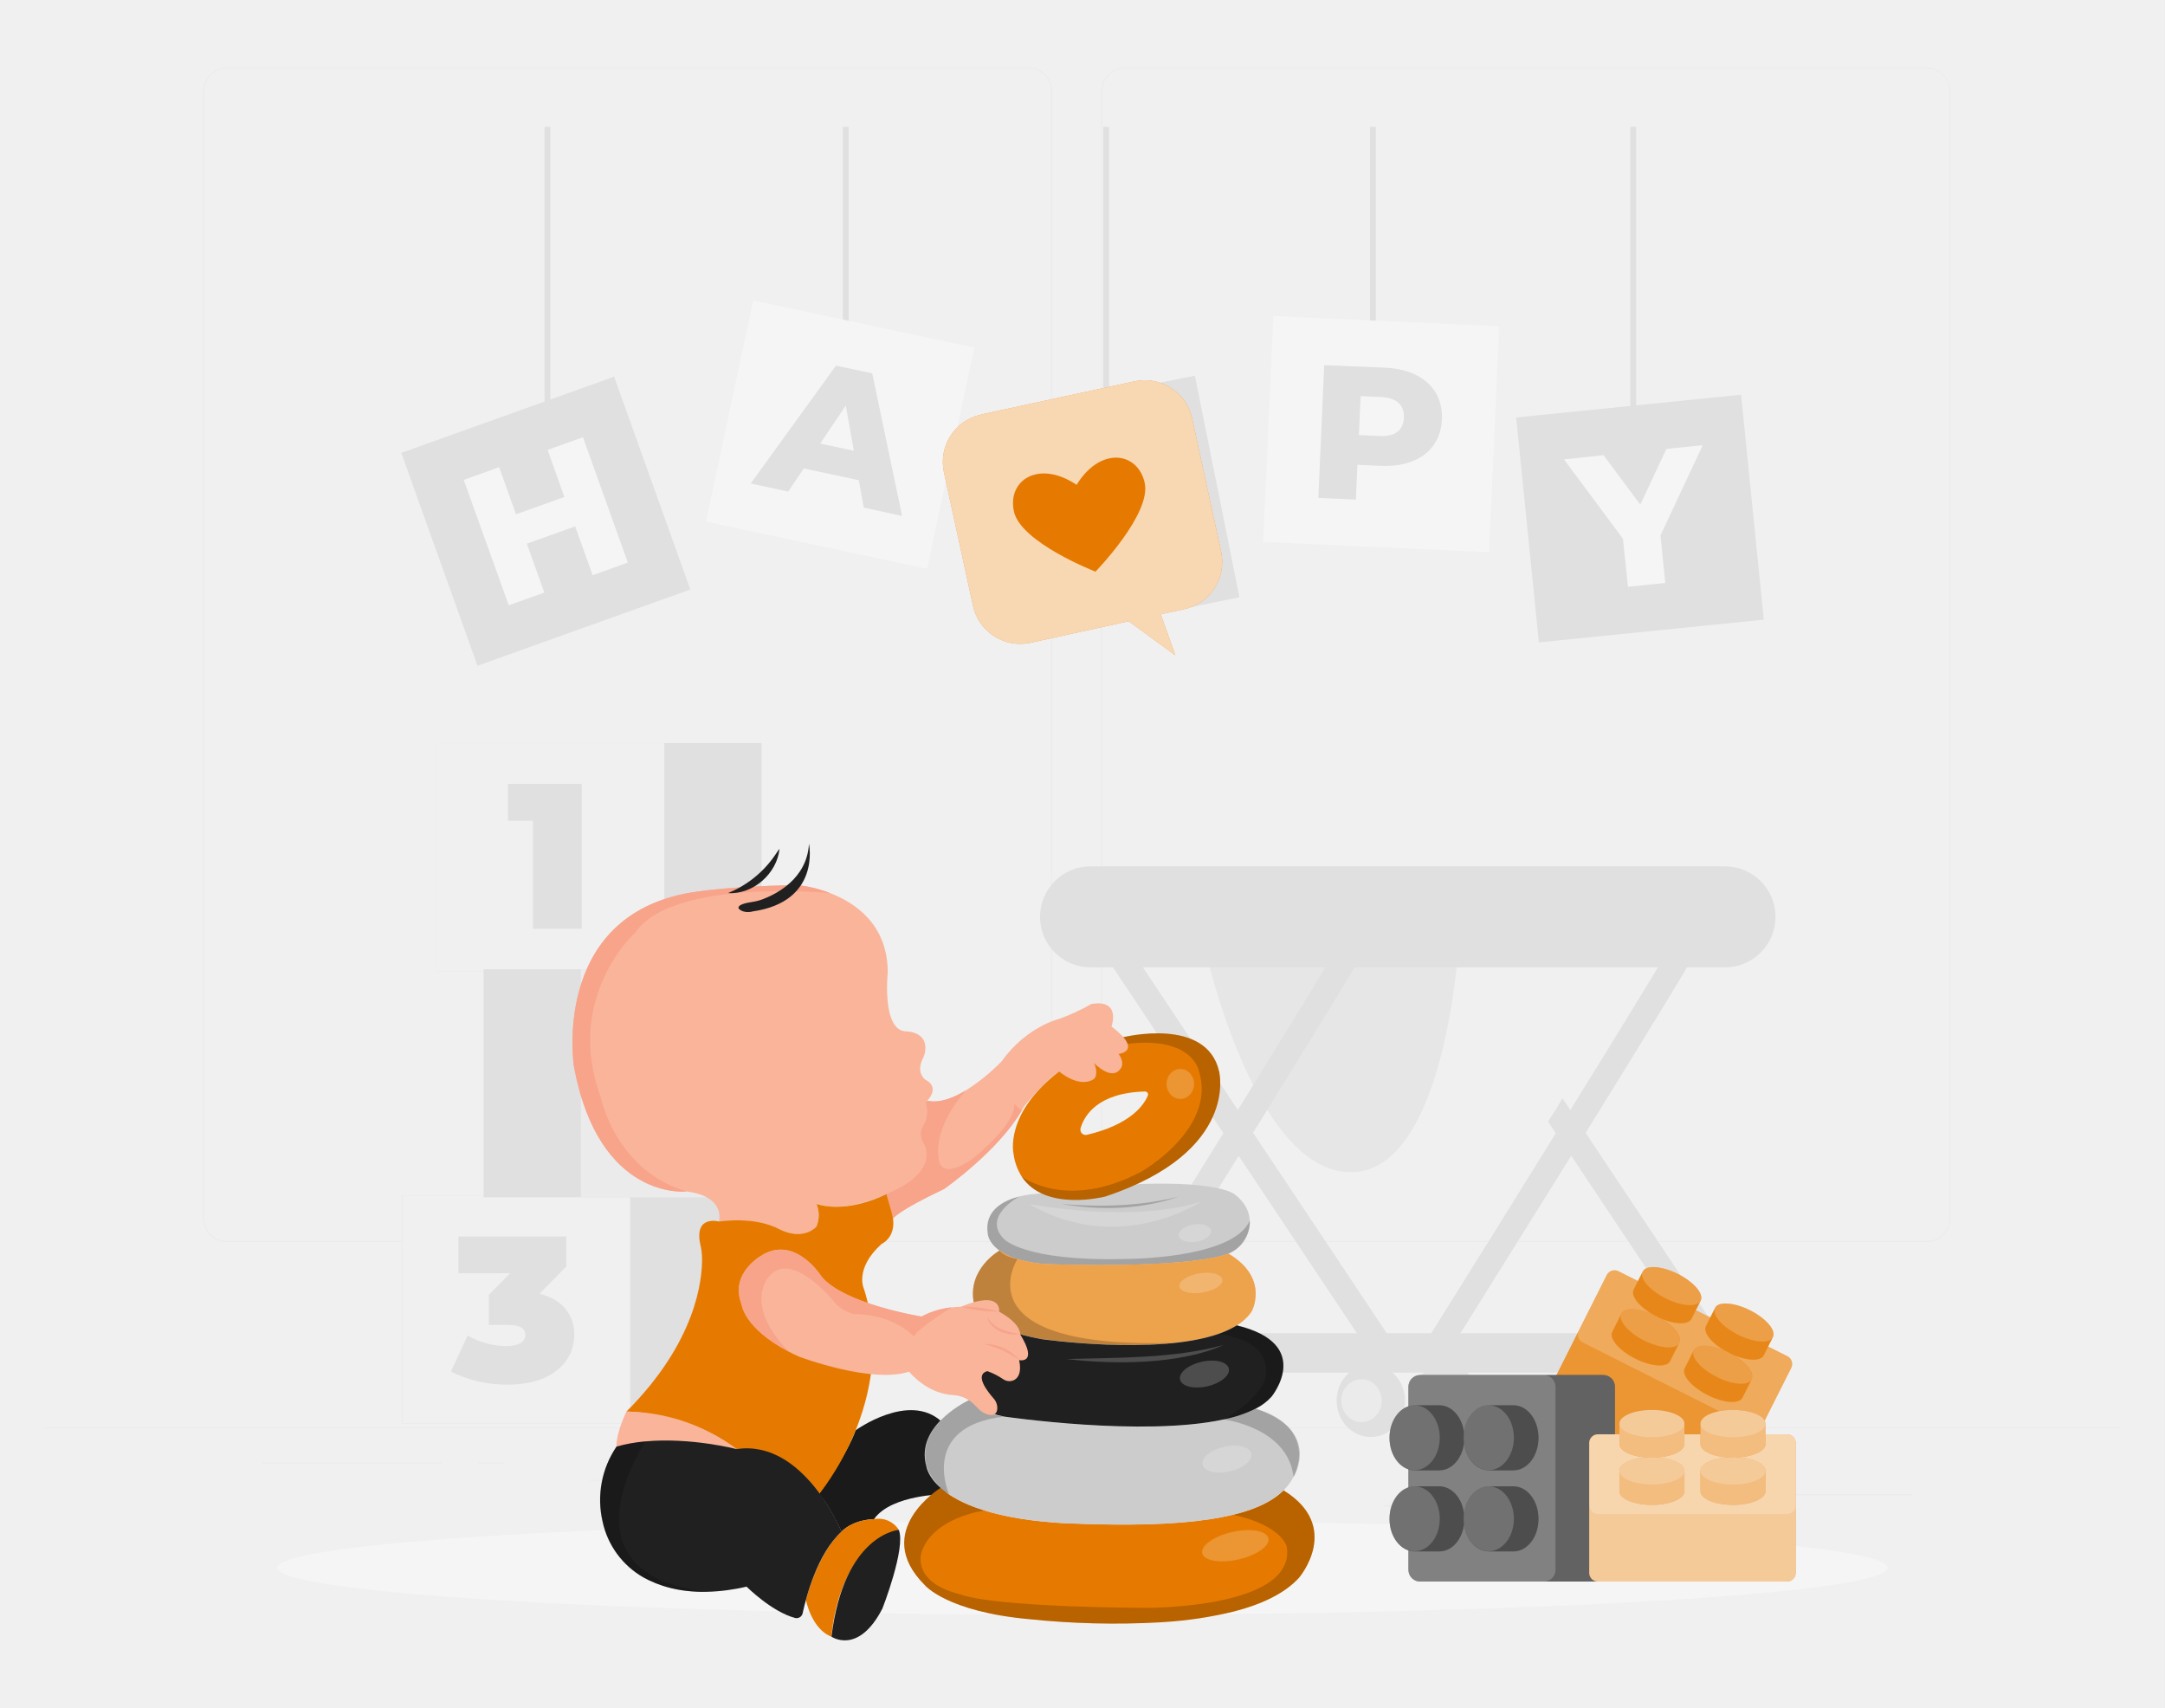
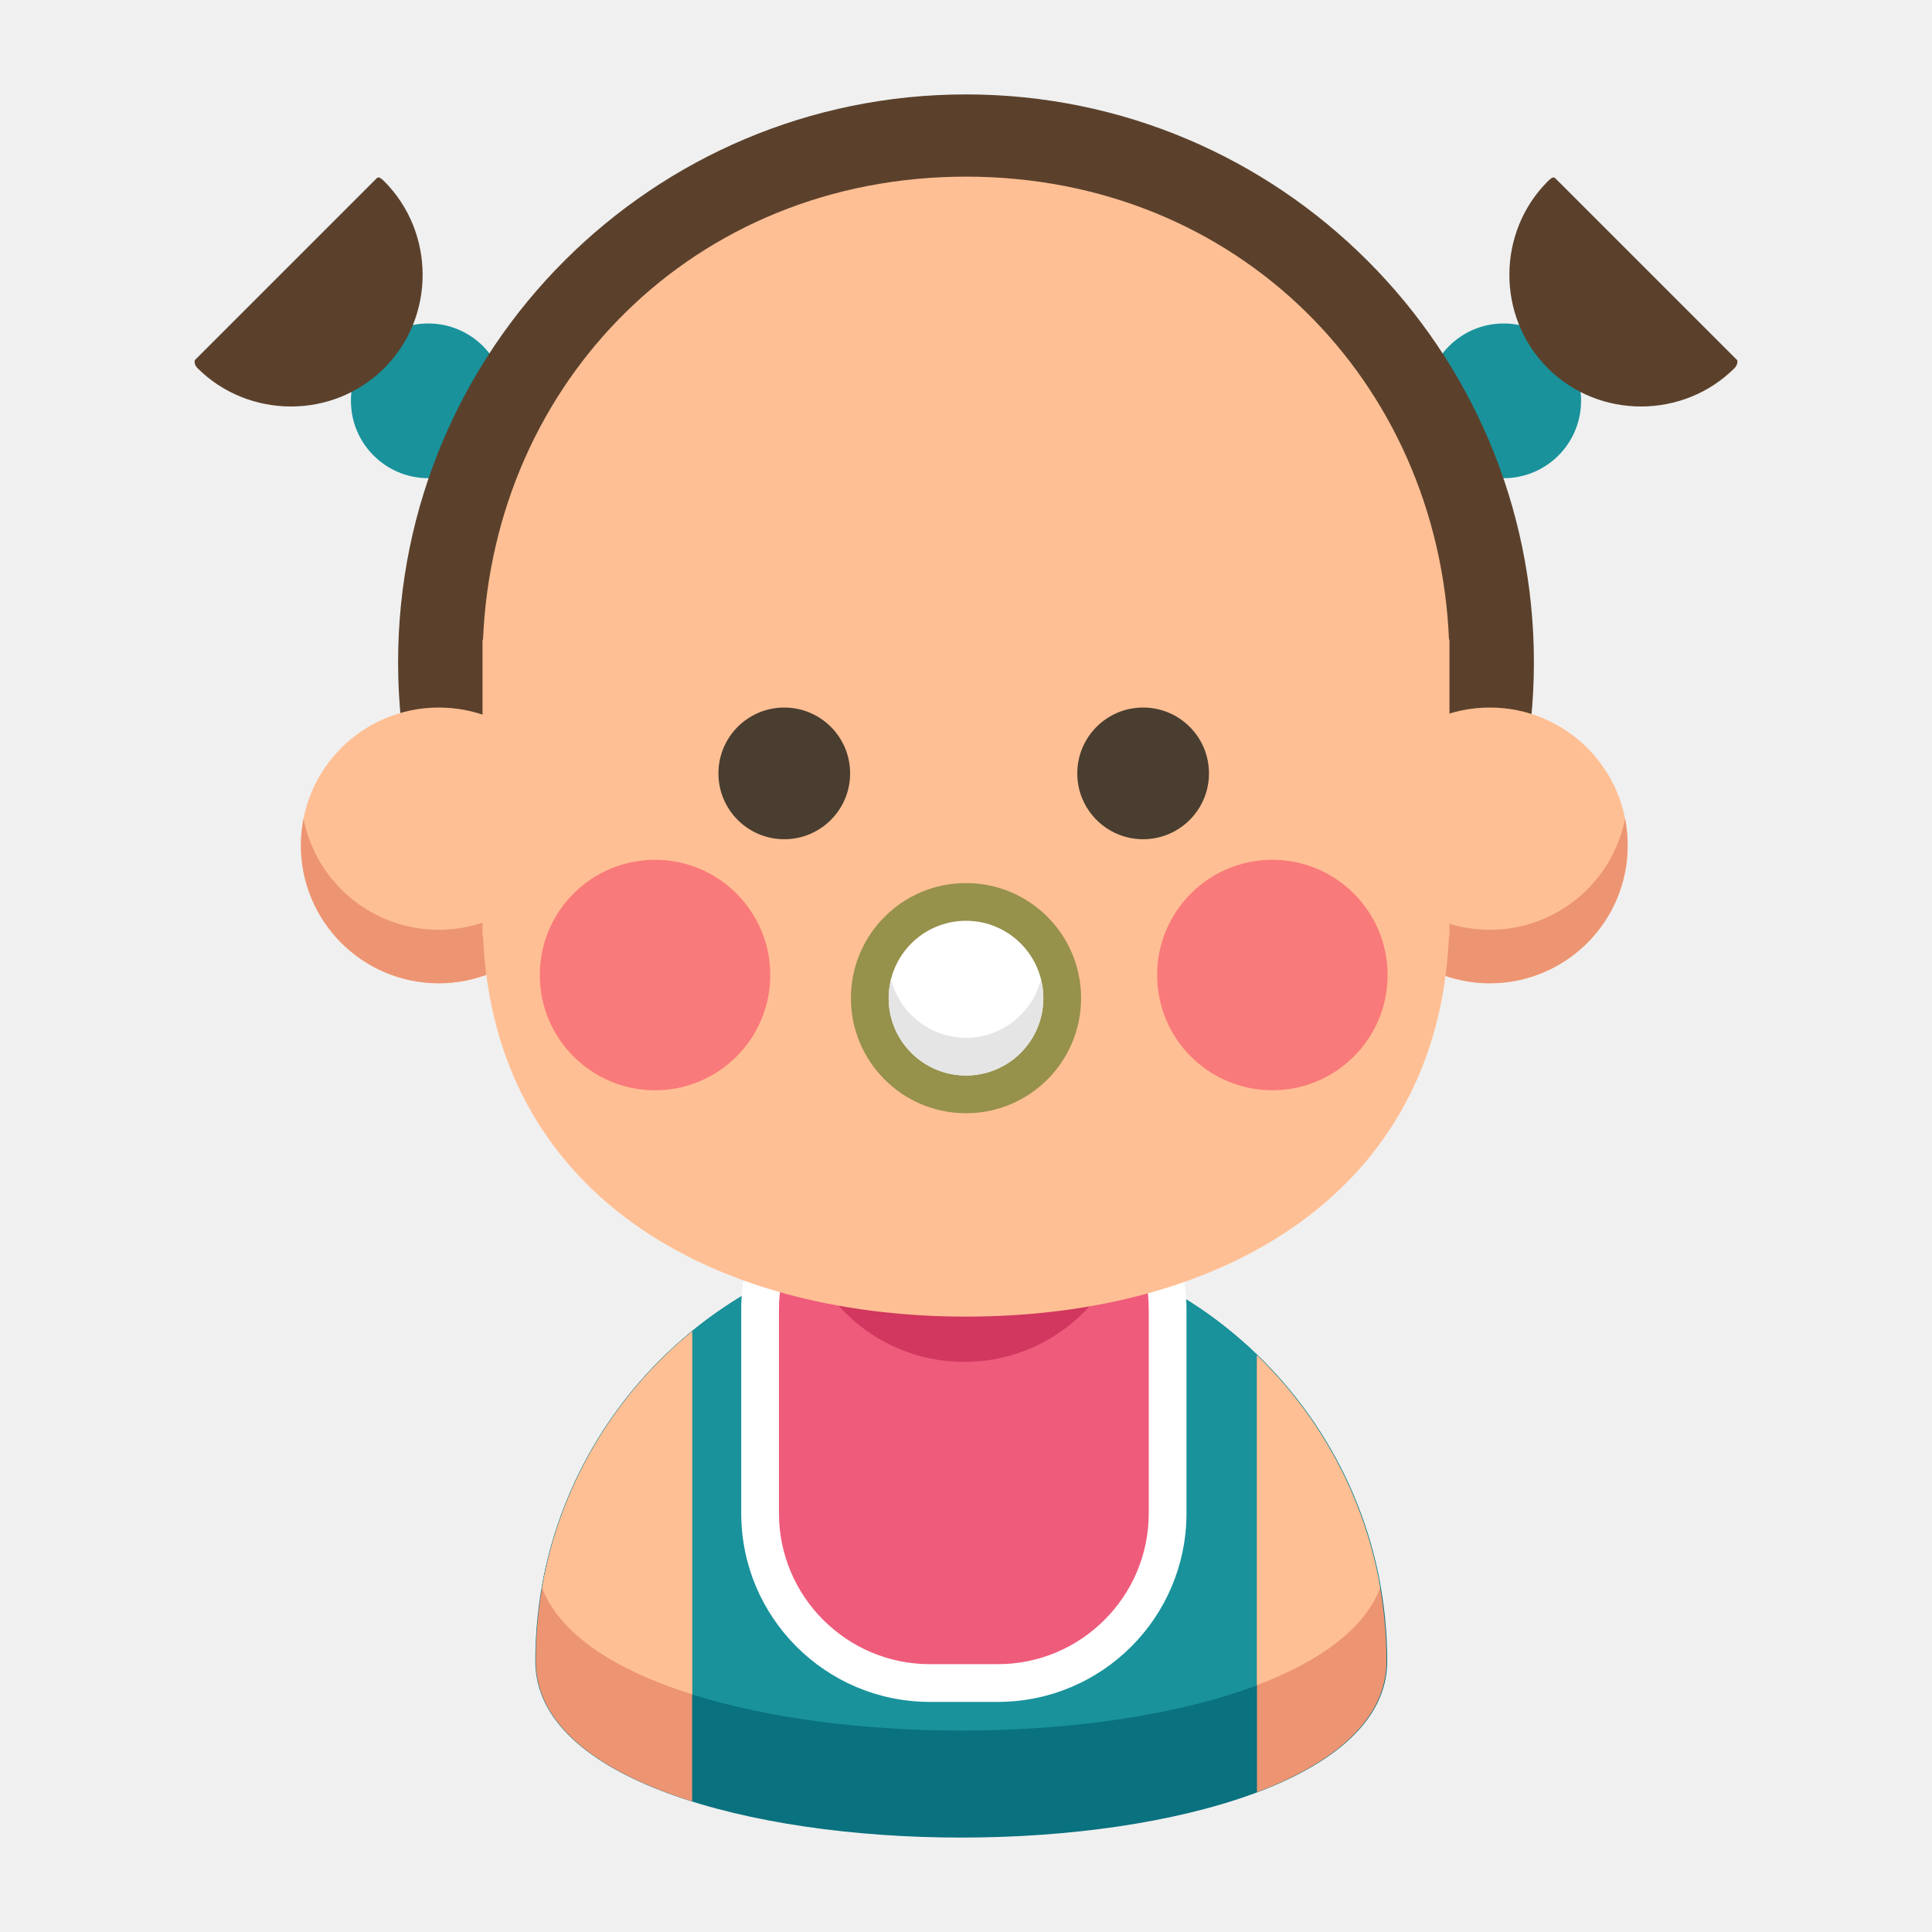
- <svg xmlns="http://www.w3.org/2000/svg" width="865.76" height="682.89" viewBox="0 0 865.76 682.89">
-   <rect x="17.76" y="570.67" width="830.24" height="0.42" fill="#ebebeb" />
-   <rect x="709.82" y="597.38" width="55" height="0.42" fill="#ebebeb" />
-   <rect x="553.32" y="601.9" width="14.43" height="0.42" fill="#ebebeb" />
-   <rect x="676.29" y="581.97" width="31.86" height="0.42" fill="#ebebeb" />
-   <rect x="104.87" y="584.76" width="71.72" height="0.42" fill="#ebebeb" />
-   <rect x="191.38" y="584.76" width="10.51" height="0.42" fill="#ebebeb" />
-   <rect x="236.07" y="591.77" width="155.55" height="0.42" fill="#ebebeb" />
-   <path d="M411.3,496.61H90.67a9.48,9.48,0,0,1-9.46-9.48V36.42A9.48,9.48,0,0,1,90.67,27H411.3a9.49,9.49,0,0,1,9.48,9.49h0V487.13A9.49,9.49,0,0,1,411.3,496.61ZM90.67,27.36a9.06,9.06,0,0,0-9,9.06V487.13a9.06,9.06,0,0,0,9,9.06H411.3a9.08,9.08,0,0,0,9.06-9.06V36.42a9.08,9.08,0,0,0-9.06-9.06Z" fill="#ebebeb" />
-   <path d="M770.47,496.61H449.84a9.5,9.5,0,0,1-9.49-9.48V36.42a9.51,9.51,0,0,1,9.49-9.4H770.47a9.48,9.48,0,0,1,9.45,9.4V487.13A9.48,9.48,0,0,1,770.47,496.61ZM449.84,27.36a9.08,9.08,0,0,0-9.07,9.06V487.13a9.08,9.08,0,0,0,9.07,9.06H770.47a9.08,9.08,0,0,0,9.07-9.06V36.42a9.08,9.08,0,0,0-9.07-9.06Z" fill="#ebebeb" />
-   <rect x="160.85" y="477.98" width="130.1" height="91.18" fill="#e0e0e0" />
-   <rect x="160.85" y="477.98" width="91.18" height="91.18" fill="#f0f0f0" />
-   <path d="M229.66,533.69c0,10-8,19.92-26.57,19.92a49.13,49.13,0,0,1-22.77-5.2L187,534a31.85,31.85,0,0,0,15.56,4.22c4.39,0,7.53-1.5,7.53-4.47,0-2.49-1.9-4-6.86-4h-7.76v-12l8.54-8.69H183.31V494.38h43.17v12L215.72,517.3C224.84,519.46,229.66,525.65,229.66,533.69Z" fill="#e0e0e0" />
-   <rect x="174.46" y="297.12" width="130.1" height="91.18" fill="#e0e0e0" />
-   <rect x="174.46" y="297.12" width="91.18" height="91.18" fill="#f0f0f0" />
-   <path d="M232.63,313.44v57.92H213.1V328.19h-10V313.46Z" fill="#e0e0e0" />
-   <rect x="193.36" y="387.55" width="130.1" height="91.18" fill="#e0e0e0" />
-   <rect x="232.3" y="387.55" width="91.18" height="91.18" fill="#ebebeb" />
-   <path d="M301.85,448.3v15.15H255.36v-12l21-19.28c4-3.72,4.54-6,4.54-7.95,0-2.81-1.9-4.55-5.62-4.55a9.47,9.47,0,0,0-8.52,5.38L252,417.7c4.22-7.95,12.57-13.41,25.07-13.41,13.73,0,23.42,7.12,23.42,18.13,0,5.71-1.5,10.84-10,18.45l-8.3,7.52Z" fill="#fafafa" />
-   <path d="M697.16,547.58H563.23L568,540c16.41-26.18,36.12-57.78,54.15-86.91l-55-82.59,8.3-5.53,52.52,78.87c25.25-40.81,46-74.72,47.57-78.62a4.1,4.1,0,0,0-.26,1.51h10c0,2.06,0,3.57-51.21,86.23Zm-115.95-10h97.42l-50.31-75.47c-19.43,31.12-38.47,61.69-47.11,75.47Z" fill="#e0e0e0" />
-   <path d="M521.2,303.56c83.26-2.92,91.59,69.43,91.59,69.43l39-5s-23,101.16-68.43,108.17-90.88-14.63-108.88-99.53C473.13,370.18,472.92,305.25,521.2,303.56Z" fill="#f0f0f0" />
-   <path d="M482.12,380.19s19.42,88,57.78,88.49,43.49-92,43.49-92Z" fill="#e6e6e6" />
-   <path d="M689.82,386.78H436.1a20.19,20.19,0,0,1-20.19-20.19h0a20.19,20.19,0,0,1,20.19-20.2H689.82A20.21,20.21,0,0,1,710,366.58h0a20.2,20.2,0,0,1-20.21,20.2Z" fill="#e0e0e0" />
-   <path d="M690.49,548.83h-255a7.89,7.89,0,0,1-7.89-7.89h0a7.88,7.88,0,0,1,7.89-7.88H690.49a7.87,7.87,0,0,1,7.89,7.85v0h0A7.89,7.89,0,0,1,690.49,548.83Z" fill="#e0e0e0" />
-   <path d="M564.23,547.58H430.31l4.76-7.62c16.43-26.18,36.14-57.78,54.17-86.91l-55.05-82.59,8.31-5.53L495,443.8c25.25-40.81,46-74.72,47.57-78.62a3.92,3.92,0,0,0-.27,1.51h10c0,2.06,0,3.57-51.21,86.23Zm-115.94-10h97.34l-50.31-75.47C476.05,493.27,456.93,523.84,448.29,537.62Z" fill="#e0e0e0" />
-   <ellipse cx="436.87" cy="560.04" rx="13.68" ry="14.51" fill="#e0e0e0" />
-   <ellipse cx="433.11" cy="560.04" rx="8.09" ry="8.57" fill="#ebebeb" />
-   <ellipse cx="548.19" cy="560.04" rx="13.68" ry="14.51" fill="#e0e0e0" />
-   <ellipse cx="544.45" cy="560.04" rx="8.09" ry="8.57" fill="#ebebeb" />
-   <ellipse cx="689.41" cy="560.04" rx="13.68" ry="14.51" fill="#e0e0e0" />
-   <path d="M693.76,560a8.08,8.08,0,1,1-8.09-8.57,8.3,8.3,0,0,1,8.09,8.51Z" fill="#ebebeb" />
-   <ellipse cx="578.09" cy="560.04" rx="13.68" ry="14.51" fill="#e0e0e0" />
-   <path d="M582.42,560a8.08,8.08,0,1,1-8.07-8.57,8.31,8.31,0,0,1,8.08,8.53Z" fill="#ebebeb" />
-   <rect x="217.78" y="50.72" width="2.32" height="129.17" fill="#e0e0e0" />
-   <rect x="337.04" y="50.72" width="2.32" height="117.74" fill="#e0e0e0" />
-   <rect x="441.18" y="50.72" width="2.32" height="143.7" fill="#e0e0e0" />
-   <rect x="547.84" y="50.72" width="2.32" height="129.17" fill="#e0e0e0" />
-   <rect x="651.95" y="50.72" width="2.32" height="137.16" fill="#e0e0e0" />
-   <rect x="173.06" y="163.19" width="90.4" height="90.4" transform="translate(-57.47 85.77) rotate(-19.7)" fill="#e0e0e0" />
-   <path d="M233.11,174.81l17.95,50.11L237,230l-7-19.54-19.32,6.92,7,19.55L203.44,242l-18-50.12,14.16-5.08,6.75,18.83,19.34-6.92L219,179.89Z" fill="#f5f5f5" />
-   <rect x="290.77" y="128.57" width="90.4" height="90.4" transform="translate(95.84 466.02) rotate(-77.94)" fill="#f5f5f5" />
-   <path d="M343.43,192l-22-4.7-6.24,9.24-15-3.21,34.11-47.14,14.5,3.09,11.93,57-15.32-3.32Zm-2-11.77-3.21-18.1L328,177.35Z" fill="#e0e0e0" />
-   <rect x="397.22" y="158.23" width="90.4" height="90.4" transform="translate(-31.42 91.21) rotate(-11.37)" fill="#e0e0e0" />
-   <path d="M464.56,191.94c2.39,11.86-5.08,21-19.32,23.9l-9.09,1.82,2.74,13.65-14.76,3-10.49-52.19,23.86-4.78C451.73,174.42,462.17,180,464.56,191.94Zm-14.94,3c-1-4.85-4.6-7.06-10.71-5.83l-8.2,1.66,3.07,15.3,8.2-1.66c6.15-1.25,8.64-4.69,7.67-9.47Z" fill="#f5f5f5" />
-   <rect x="507.11" y="128.36" width="90.4" height="90.4" transform="translate(354.07 717.5) rotate(-87.42)" fill="#f5f5f5" />
-   <path d="M576.6,167.73c-.55,12.07-10,19.2-24.51,18.53l-9.28-.41-.62,13.9-15-.67L529.54,146,553.85,147C568.36,147.64,577.14,155.58,576.6,167.73Zm-15.2-.68c.22-5-2.77-8-9-8.3l-8.3-.38-.7,15.57,8.31.39C557.93,174.66,561.17,171.92,561.4,167.05Z" fill="#e0e0e0" />
-   <rect x="610.61" y="162.14" width="90.4" height="90.4" transform="translate(-17.52 66.98) rotate(-5.77)" fill="#e0e0e0" />
-   <path d="M664,214.09l1.93,19L651,234.6l-2-19.21-23.59-31.7L641.26,182l14.67,19.78,10.45-22.3L680.91,178Z" fill="#f5f5f5" />
-   <ellipse cx="432.88" cy="626.86" rx="321.95" ry="18.8" fill="#f5f5f5" />
-   <path d="M392.27,165.74l61.43-13.28a19.33,19.33,0,0,1,23,14.78h0l11.63,53.42a19.33,19.33,0,0,1-14.87,22.93l-9.29,2L470,262l-18.63-13.61L412.09,257a19.34,19.34,0,0,1-23-14.79h0l-11.63-53.41a19.35,19.35,0,0,1,14.8-23Z" fill="#e67a00" />
-   <path d="M392.27,165.74l61.43-13.28a19.33,19.33,0,0,1,23,14.78h0l11.63,53.42a19.33,19.33,0,0,1-14.87,22.93l-9.29,2L470,262l-18.63-13.61L412.09,257a19.34,19.34,0,0,1-23-14.79h0l-11.63-53.41a19.35,19.35,0,0,1,14.8-23Z" fill="#fff" opacity="0.7" style="isolation:isolate" />
-   <path d="M430.52,193.85c-15.11-10.14-27.78-1.86-25.07,10.63s32.63,24.08,32.63,24.08,22.38-23,19.68-35.45S440.07,178.34,430.52,193.85Z" fill="#e67a00" />
-   <path d="M342.16,571.89s21.34-15.5,34.34-3.5l1.73,29s-21.73,0-28.73,10c0,0-8,0-13,5,0,0-5-11-9-15C327.5,597.39,338.82,581.39,342.16,571.89Z" fill="#202020" />
-   <path d="M342.16,571.89s21.34-15.5,34.34-3.5l1.73,29s-21.73,0-28.73,10c0,0-8,0-13,5,0,0-5-11-9-15C327.5,597.39,338.82,581.39,342.16,571.89Z" opacity="0.2" />
-   <path d="M519.47,630.83c-5.81,6.38-15.1,10.65-25.87,13.45h0a159.45,159.45,0,0,1-28.49,4.29h0l-1.3.09a328.05,328.05,0,0,1-52.28-1.27c-33-3-41.72-13.62-41.72-13.62-21.71-21.62,6.37-38.9,6.37-38.9l.06.06c3.38,3,8.74,6.23,17.23,8.9l.35.11c8.24,2.55,19.36,4.53,34.41,5.19l1.05,0c44,1.73,72.18-1.71,84-13.26C536.93,610.46,519.47,630.83,519.47,630.83Z" fill="#e67a00" />
-   <path d="M519.47,630.83c-5.81,6.38-15.1,10.65-25.87,13.45h0a159.45,159.45,0,0,1-28.49,4.29h0a9.36,9.36,0,0,0-1.3.09,328.05,328.05,0,0,1-52.28-1.27c-33-3-41.72-13.62-41.72-13.62-21.71-21.62,6.37-38.9,6.37-38.9l.06.06c.59.63,5.61,5.67,17.23,8.9l.38.11h0c-.93.12-20.41,2.78-25.29,16.45,0,0-4.61,12.27,15.7,17.14,0,0,9.08,4.84,73.69,5.35,0,0,60.61.51,56.61-24.49,0,0-1.88-8.49-21.44-12.74,0,0,12.88-2.2,20.16-9.73C536.93,610.46,519.47,630.83,519.47,630.83Z" opacity="0.2" />
-   <path d="M519.24,584.26a20.26,20.26,0,0,1-6,11.66c-11.79,11.55-40,15-84,13.26l-1.05,0c-31-1.36-45.41-8.37-52.05-14.26-5.17-4.58-5.65-8.48-5.65-8.48-5-17,17.81-27,17.81-27h0c2.56,3.11,6.67,5.8,13.18,7,0,0,55.58,8.12,87.78,1.16h0a51.49,51.49,0,0,0,12.84-4.34h0C522.77,569,519.24,584.26,519.24,584.26Z" fill="#ccc" />
-   <path d="M379.5,597.39s-12-27,22-31a18.9,18.9,0,0,1-13.18-7S371,567,370,580.62a16.33,16.33,0,0,0,3.37,10.94C374.94,593.73,377.21,596.32,379.5,597.39Z" opacity="0.2" />
-   <path d="M489.29,567.55s25.71,3.05,28,23c0,0,11.53-18.47-15.11-27.29C502.14,563.21,493.08,566.71,489.29,567.55Z" opacity="0.2" />
-   <path d="M499.79,489.12a13.9,13.9,0,0,1-8.59,12.13,15.12,15.12,0,0,1-1.89.67c-18.32,5.11-61.89,3.83-70.37,3.53-.93,0-1.86-.09-2.79-.2-8.34-.92-13.39-3-16.44-5.22-4.52-3.24-4.68-6.65-4.68-6.65-1.57-9.57,6.54-13.44,12.63-15h0a35.08,35.08,0,0,1,6.24-1l42.57-4c31-1,37.05,4,37.05,4,4.55,3.4,6.09,7.21,6.23,10.66C499.8,488.41,499.8,488.77,499.79,489.12Z" fill="#ccc" />
-   <path d="M411.5,481.39s41,8,69-1C480.5,480.39,447.5,502.39,411.5,481.39Z" fill="#fff" opacity="0.2" />
-   <path d="M499.79,489.12a14,14,0,0,1-10.48,12.8c-18.32,5.11-61.89,3.83-70.37,3.53-.93,0-1.86-.09-2.79-.2C395.48,503,395,493.38,395,493.38c-1.57-9.57,6.54-13.44,12.63-15-.69.38-14.94,8.21-6.16,17,0,0,8,9,48,8,0,0,43.52.25,50.28-15.34C499.8,488.41,499.8,488.77,499.79,489.12Z" opacity="0.2" />
-   <ellipse cx="477" cy="490.89" rx="6.5" ry="3.5" transform="matrix(0.99, -0.16, 0.16, 0.99, -72.94, 83.38)" fill="#fff" opacity="0.2" />
-   <path d="M424.5,481.39c13.72,1.16,27.69,1,41.22-1.69,2-.31,3.84-.9,5.78-1.31-15,5.26-31.46,5.7-47,3Z" opacity="0.2" />
-   <path d="M487.5,428.39c-5-22-38.26-13.69-38.26-13.69a48.53,48.53,0,0,0-6.25,2.2,102.59,102.59,0,0,0-19.49,11.49c-22,17-18.21,32.86-18.21,32.86a22.48,22.48,0,0,0,3.24,9.1l0,0c9.33,14.42,33.59,8,33.59,8C495.79,460.41,487.5,428.39,487.5,428.39ZM459,438.07c-1.44,3.48-6.62,11.52-24.38,15.67a2.12,2.12,0,0,1-2.51-2.65c1.47-5,6.77-14.16,25.72-14.67A1.2,1.2,0,0,1,459,438.07Z" fill="#e67a00" />
-   <path d="M500.5,524.39a19,19,0,0,1-5.91,5.51c-6.23,3.9-15.33,6-25.14,7h0c-24.3,2.55-52.94-1.54-52.94-1.54-11.28-2.09-17.85-4.88-21.67-7.42-5.33-3.53-5.33-6.58-5.33-6.58-3-14,10.21-21.36,10.21-21.36a24.37,24.37,0,0,0,7.15,3.38,50.05,50.05,0,0,0,9.29,1.84c.93.11,1.86.16,2.79.2,8.48.3,52.05,1.58,70.37-3.53a15.12,15.12,0,0,0,1.89-.67C507.9,511.1,500.5,524.39,500.5,524.39Z" fill="#e67a00" />
-   <path d="M500.5,524.39a19,19,0,0,1-5.91,5.51c-6.23,3.9-15.33,6-25.14,7h0c-24.3,2.55-52.94-1.54-52.94-1.54-11.28-2.09-17.85-4.88-21.67-7.42-5.33-3.53-5.33-6.58-5.33-6.58-3-14,10.21-21.36,10.21-21.36a24.37,24.37,0,0,0,7.15,3.38,50.05,50.05,0,0,0,9.29,1.84c.93.11,1.86.16,2.79.2,8.48.3,52.05,1.58,70.37-3.53a15.12,15.12,0,0,0,1.89-.67C507.9,511.1,500.5,524.39,500.5,524.39Z" fill="#fff" opacity="0.3" />
-   <ellipse cx="480.26" cy="512.94" rx="8.72" ry="3.91" transform="translate(-76.46 84.19) rotate(-9.28)" fill="#fff" opacity="0.2" />
-   <path d="M442.14,478.4s-24.26,6.39-33.59-8c.7.53,18.55,13.7,47.95-2,0,0,30-17,23-40,0,0-2.21-14.12-28.6-11.06L443,416.9a48.53,48.53,0,0,1,6.25-2.2s33.26-8.31,38.26,13.69C487.5,428.39,495.79,460.41,442.14,478.4Z" opacity="0.2" />
-   <ellipse cx="472" cy="433.39" rx="5.5" ry="6" fill="#fff" opacity="0.2" />
-   <path d="M447.31,421.39c2.82,4,.69,6,.69,6-3.42,4.88-10.18-2-10.49-2.35,2,4.64,0,6.35,0,6.35-6,4-14-3-14-3-6,4-14,14-14,14-.31.58-.63,1.16-1,1.74-9.58,16.34-31,31.26-31,31.26-19,9-20.25,11.72-20.25,11.72l-2.75-9.72-1.23-4.13,2.23-26.87,15.3-6.27c4.82,1.07,10.42-1.12,15.45-4.16l0,0a78,78,0,0,0,14.22-11.54c10-14,23-17,23-17a87.23,87.23,0,0,0,13-6c12-2,8,9,8,9C457.5,420.39,447.31,421.39,447.31,421.39Z" fill="#f9b499" />
-   <path d="M408.53,444.13c-9.58,16.34-31,31.26-31,31.26-19,9-20.25,11.72-20.25,11.72l-2.75-9.72-1.23-4.13,2.23-26.87,15.3-6.27c4.82,1.07,10.42-1.12,15.45-4.16-.73.78-13.67,14.82-10.75,28.43,0,0,1.11,7.57,13.56-1.21,0,0,17.44-13.79,16.44-21.79Z" fill="#f7a48b" />
-   <path d="M370.8,440.12a1.75,1.75,0,0,0-.39,1.68c.47,1.51,1,4.79-1.44,8.85a5.24,5.24,0,0,0-.71,2.9,7.35,7.35,0,0,0,1.24,3.84s7,11-15,20c0,0-16,8-28,4a11.68,11.68,0,0,1,0,9s-5,6-15,1c0,0-6.5-4.5-24-3,0,0,3-10-13-12,0,0-35,4-45-50,0,0-9-58,44-69,0,0,13-3,45.5-3.5a51.77,51.77,0,0,1,13,3.22c10.31,4,23,12.76,23,31.78,0,0-2.5,23.5,7.5,23.5,0,0,8.48,0,7.48,7.81a9.72,9.72,0,0,1-1,3.14c-.88,1.78-2.23,5.67,1.1,8.41C370.06,431.75,376.1,434.18,370.8,440.12Z" fill="#f9b499" />
-   <path d="M287.5,488.39s-10.1-2.75-7.42,9.34a25.45,25.45,0,0,1,.66,5.21c.13,8.93-2.39,33.61-30.24,61.45,0,0,24,0,44,15,0,0,20-2,33,18,0,0,32-38,18-82,0,0-4-8,7-18,0,0,7-3,4-13l-2-7s-15,8-28,4a11.68,11.68,0,0,1,0,9s-5,6-15,1C311.5,491.39,303.5,486.39,287.5,488.39Z" fill="#e67a00" />
-   <path d="M250.5,564.39s-4,8-4,14a129.79,129.79,0,0,1,48,1A74.47,74.47,0,0,0,250.5,564.39Z" fill="#f9b499" />
-   <path d="M322.27,639.7s2.23,11.69,10.23,14.69c0,0,1.84-35.43,26.92-42.71a9.65,9.65,0,0,0-9.92-4.29s-8,0-13,5C336.5,612.39,328,619,322.27,639.7Z" fill="#e67a00" />
-   <path d="M332.5,654.39s10.73,7.49,20.37-11.26c0,0,9.47-24.17,6.55-31.45C359.42,611.68,337.5,613.39,332.5,654.39Z" fill="#202020" />
-   <path d="M508.5,558.39a21.07,21.07,0,0,1-6.36,4.82h0a51.49,51.49,0,0,1-12.84,4.34h0c-32.2,7-87.78-1.16-87.78-1.16-6.51-1.24-10.62-3.93-13.18-7h0c-5.71-6.92-3.81-16-3.81-16A19.7,19.7,0,0,1,394.83,528c3.82,2.54,10.39,5.33,21.67,7.42,0,0,45.83,6.55,70.74-2.08a38,38,0,0,0,6-2.62l.72-.41.26-.16.2-.12.16-.1C525.63,537.42,508.5,558.39,508.5,558.39Z" fill="#202020" />
-   <path d="M469.44,536.93c-24.3,2.55-52.94-1.54-52.94-1.54-11.28-2.09-17.85-4.88-21.67-7.42-5.33-3.53-5.33-6.58-5.33-6.58-3-14,10.21-21.36,10.21-21.36s1.51,2.4,7.15,3.38C406.86,503.41,383.4,539.47,469.44,536.93Z" opacity="0.2" />
-   <path d="M426.5,543.39c20.74-.64,42.66-.13,62.78-5.62-17.5,7.88-43.84,7.87-62.78,5.62Z" fill="#fff" opacity="0.2" />
-   <path d="M508.5,558.39c-3.77,4.4-10.67,7.31-19.21,9.16A45.31,45.31,0,0,0,503.45,556a12.25,12.25,0,0,0-2.69-18.16c-5.9-3.81-13.52-4.56-13.52-4.56a30.22,30.22,0,0,0,6-2.62l.72-.41.26-.16.2-.12.16-.1C525.63,537.42,508.5,558.39,508.5,558.39Z" opacity="0.2" />
-   <ellipse cx="481.62" cy="549.42" rx="10" ry="5.04" transform="translate(-109.06 119.4) rotate(-12.71)" fill="#fff" opacity="0.2" />
-   <ellipse cx="490.62" cy="583.42" rx="10" ry="5.04" transform="translate(-116.32 122.21) rotate(-12.71)" fill="#fff" opacity="0.2" />
-   <ellipse cx="493.97" cy="618.06" rx="13.57" ry="5.63" transform="translate(-123.86 123.8) rotate(-12.71)" fill="#fff" opacity="0.2" />
-   <path d="M407.55,543.82c1,4.72-.24,6.86-1.76,7.82a4.26,4.26,0,0,1-4.62-.19,28,28,0,0,0-6.34-3.23c-5.19,1.43-.07,8,2.45,10.86a5.81,5.81,0,0,1,1.53,4.07c-.13,2.65-1.92,2.87-3.6,2.47a8.25,8.25,0,0,1-4.09-2.48c-.73-.78-1.4-1.45-2-2a12.89,12.89,0,0,0-8.12-3.35c-10.53-.6-17.48-9.37-17.48-9.37-15,5-44-6-44-6q-2.28-1-4.26-2.08h0c-17.86-9.38-18.73-18.91-18.73-18.91-5-13,9-20,9-20,13-7,23,9,23,9,9,11,40,16,40,16a32.88,32.88,0,0,1,12.05-3.69,32.52,32.52,0,0,1,3.65-.25c16.69-6.93,15.3,1.94,15.3,1.94,9,5,8.42,9.05,8.42,9.05C415.33,545.49,407.55,543.82,407.55,543.82Z" fill="#f9b499" />
-   <path d="M380.55,522.7s-14.05,8.69-15.05,11.69c0,0-8-9-24-9a14.64,14.64,0,0,1-8-5s-17-21-26-10c0,0-10.53,10.83,7.73,29.91-17.86-9.38-18.73-18.91-18.73-18.91-5-13,9-20,9-20,13-7,23,9,23,9,9,11,40,16,40,16A32.88,32.88,0,0,1,380.55,522.7Z" fill="#f7a48b" />
-   <path d="M407.55,543.82a39.29,39.29,0,0,0-14-6.43,17.51,17.51,0,0,1,14,6.43Z" fill="#f7a48b" />
-   <path d="M407.92,533.44c-5.05.65-11.92-1.31-13.09-6.94,2.49,4.85,8.15,6.09,13.09,6.94Z" fill="#f7a48b" />
-   <path d="M384.2,522.45a58.1,58.1,0,0,1,15.3,1.94,57.69,57.69,0,0,1-15.3-1.94Z" fill="#f7a48b" />
-   <path d="M240.22,438.7s5.78,29.19,34.28,37.69c0,0-35,4-45-50,0,0-9-58,44-69,0,0,13-3,45.5-3.5a51.77,51.77,0,0,1,13,3.22s-63-6.22-78,15.78C254,372.89,225.44,398.51,240.22,438.7Z" fill="#f7a48b" />
-   <path d="M295.5,363.39s-1.77-1.77,5.54-2.81a19,19,0,0,0,3.85-1c5.33-2,17.83-8.1,18.61-22.23,0,0,4.9,23.15-22.55,27.07C301,364.46,297.5,365.39,295.5,363.39Z" fill="#202020" />
-   <path d="M291.14,357.07a41.86,41.86,0,0,0,18.5-14.74c.72-.94,1.29-2,2.08-2.94-1,9.87-10.58,18.38-20.58,17.68Z" fill="#202020" />
-   <path d="M336.5,612.39c-9.71,8.9-14.18,26.32-15.53,32.64a2.48,2.48,0,0,1-3,1.89c-9.37-2.47-19.43-12.53-19.43-12.53a77.4,77.4,0,0,1-15.85,2.07h0c-11.13.24-19.39-2.45-25.26-5.69a33.84,33.84,0,0,1-16.46-22.44,38,38,0,0,1,5.58-29.94,62.88,62.88,0,0,1,11.57-2.08c18.17-1.66,36.43,3.08,36.43,3.08C321.5,575.39,336.5,612.39,336.5,612.39Z" fill="#202020" />
-   <path d="M282.64,636.46c-11.13.24-19.39-2.45-25.26-5.69a33.84,33.84,0,0,1-16.46-22.44,38,38,0,0,1,5.58-29.94,62.88,62.88,0,0,1,11.57-2.08C252.65,584.9,227.22,629.74,282.64,636.46Z" opacity="0.2" />
-   <rect x="638.31" y="510.27" width="58.86" height="82.58" rx="3.47" transform="translate(-125.1 900.14) rotate(-63.29)" fill="#e67a00" />
-   <rect x="638.31" y="510.27" width="58.86" height="82.58" rx="3.47" transform="translate(-125.1 900.14) rotate(-63.29)" fill="#fff" opacity="0.2" style="isolation:isolate" />
-   <rect x="657.87" y="498.23" width="31.86" height="82.58" rx="3.47" transform="translate(-111 898.92) rotate(-63.29)" fill="#fff" opacity="0.2" style="isolation:isolate" />
-   <path d="M705.31,541.91c.43-.87,3.24-6.43,3.67-7.31,1.36-2.67-2.74-7.47-9.13-10.69s-12.69-3.65-14-1l-3.67,7.3c-1.36,2.69,2.74,7.47,9.13,10.69S704,544.6,705.31,541.91Z" fill="#e67a00" />
-   <path d="M705.31,541.91c.43-.87,3.24-6.43,3.67-7.31,1.36-2.67-2.74-7.47-9.13-10.69s-12.69-3.65-14-1l-3.67,7.3c-1.36,2.69,2.74,7.47,9.13,10.69S704,544.6,705.31,541.91Z" fill="#fff" opacity="0.1" style="isolation:isolate" />
-   <path d="M695,533.64c-6.39-3.22-10.5-8-9.13-10.69s7.63-2.25,14,1,10.49,8,9.13,10.69S701.31,536.81,695,533.64Z" fill="#fff" opacity="0.2" style="isolation:isolate" />
-   <path d="M676.4,527.35c.45-.88,3.24-6.45,3.69-7.31,1.34-2.69-2.76-7.47-9.15-10.69s-12.69-3.66-14-1c-.43.87-3.32,6.43-3.67,7.31-1.36,2.67,2.74,7.47,9.13,10.69S675,530,676.4,527.35Z" fill="#e67a00" />
-   <path d="M676.4,527.35c.45-.88,3.24-6.45,3.69-7.31,1.34-2.69-2.76-7.47-9.15-10.69s-12.69-3.66-14-1c-.43.87-3.32,6.43-3.67,7.31-1.36,2.67,2.74,7.47,9.13,10.69S675,530,676.4,527.35Z" fill="#fff" opacity="0.1" style="isolation:isolate" />
-   <path d="M666,519.08c-6.39-3.23-10.48-8-9.13-10.7s7.64-2.26,14,1,10.49,8,9.15,10.69S672.4,522.3,666,519.08Z" fill="#fff" opacity="0.2" style="isolation:isolate" />
-   <path d="M696.83,558.78c.43-.88,3.23-6.44,3.66-7.31,1.37-2.69-2.73-7.47-9.13-10.69s-12.68-3.65-14-1c-.45.86-3.24,6.42-3.67,7.3-1.36,2.69,2.74,7.47,9.13,10.7S695.48,561.47,696.83,558.78Z" fill="#e67a00" />
-   <path d="M696.83,558.78c.43-.88,3.23-6.44,3.66-7.31,1.37-2.69-2.73-7.47-9.13-10.69s-12.68-3.65-14-1c-.45.86-3.24,6.42-3.67,7.3-1.36,2.69,2.74,7.47,9.13,10.7S695.48,561.47,696.83,558.78Z" fill="#fff" opacity="0.1" style="isolation:isolate" />
-   <path d="M686.46,550.51c-6.39-3.22-10.49-8-9.13-10.69s7.62-2.26,14,1,10.5,8,9.13,10.69S692.87,553.73,686.46,550.51Z" fill="#fff" opacity="0.2" style="isolation:isolate" />
-   <path d="M667.87,544.22l3.67-7.31c1.36-2.69-2.74-7.47-9.14-10.69s-12.68-3.66-14-1c-.43.87-3.24,6.43-3.67,7.31-1.36,2.67,2.74,7.45,9.14,10.68S666.52,546.89,667.87,544.22Z" fill="#e67a00" />
-   <path d="M667.87,544.22l3.67-7.31c1.36-2.69-2.74-7.47-9.14-10.69s-12.68-3.66-14-1c-.43.87-3.24,6.43-3.67,7.31-1.36,2.67,2.74,7.45,9.14,10.68S666.52,546.89,667.87,544.22Z" fill="#fff" opacity="0.1" style="isolation:isolate" />
-   <path d="M657.51,536c-6.4-3.22-10.48-8-9.14-10.7s7.64-2.26,14,1,10.5,8,9.14,10.69S663.91,539.15,657.51,536Z" fill="#fff" opacity="0.2" style="isolation:isolate" />
-   <rect x="563.22" y="549.78" width="82.58" height="82.58" rx="4.7" fill="#202020" />
-   <rect x="563.22" y="549.78" width="82.58" height="82.58" rx="4.7" fill="#fff" opacity="0.3" style="isolation:isolate" />
-   <rect x="563.22" y="549.78" width="58.81" height="82.58" rx="4.7" fill="#fff" opacity="0.2" style="isolation:isolate" />
-   <path d="M575.58,561.88H565.7c-5.55,0-10.05,5.81-10.05,13s4.5,13,10.05,13h9.88c5.54,0,10-5.8,10-13S581.12,561.88,575.58,561.88Z" fill="#202020" />
-   <path d="M575.58,561.88H565.7c-5.55,0-10.05,5.81-10.05,13s4.5,13,10.05,13h9.88c5.54,0,10-5.8,10-13S581.12,561.88,575.58,561.88Z" fill="#fff" opacity="0.2" style="isolation:isolate" />
-   <ellipse cx="565.7" cy="574.85" rx="10.05" ry="12.97" fill="#fff" opacity="0.2" style="isolation:isolate" />
-   <path d="M575.58,594.3H565.7c-5.55,0-10.05,5.81-10.05,13s4.5,13,10.05,13h9.88c5.54,0,10-5.79,10-13S581.12,594.3,575.58,594.3Z" fill="#202020" />
-   <path d="M575.58,594.3H565.7c-5.55,0-10.05,5.81-10.05,13s4.5,13,10.05,13h9.88c5.54,0,10-5.79,10-13S581.12,594.3,575.58,594.3Z" fill="#fff" opacity="0.2" style="isolation:isolate" />
-   <ellipse cx="565.7" cy="607.26" rx="10.05" ry="12.97" fill="#fff" opacity="0.2" style="isolation:isolate" />
-   <path d="M605.22,561.88h-9.88c-5.55,0-10.05,5.81-10.05,13s4.5,13,10.05,13h9.88c5.54,0,10-5.8,10-13S610.76,561.88,605.22,561.88Z" fill="#202020" />
-   <path d="M605.22,561.88h-9.88c-5.55,0-10.05,5.81-10.05,13s4.5,13,10.05,13h9.88c5.54,0,10-5.8,10-13S610.76,561.88,605.22,561.88Z" fill="#fff" opacity="0.2" style="isolation:isolate" />
-   <ellipse cx="595.34" cy="574.85" rx="10.05" ry="12.97" fill="#fff" opacity="0.2" style="isolation:isolate" />
-   <path d="M605.22,594.3h-9.88c-5.55,0-10.05,5.81-10.05,13s4.5,13,10.05,13h9.88c5.54,0,10-5.79,10-13S610.76,594.3,605.22,594.3Z" fill="#202020" />
-   <path d="M605.22,594.3h-9.88c-5.55,0-10.05,5.81-10.05,13s4.5,13,10.05,13h9.88c5.54,0,10-5.79,10-13S610.76,594.3,605.22,594.3Z" fill="#fff" opacity="0.2" style="isolation:isolate" />
-   <ellipse cx="595.34" cy="607.26" rx="10.05" ry="12.97" fill="#fff" opacity="0.2" style="isolation:isolate" />
-   <rect x="635.52" y="573.49" width="82.58" height="58.86" rx="3.47" fill="#e67a00" />
-   <rect x="635.52" y="573.49" width="82.58" height="58.86" rx="3.47" fill="#fff" opacity="0.6" style="isolation:isolate" />
-   <rect x="635.54" y="573.47" width="82.58" height="31.86" rx="3.47" fill="#fff" opacity="0.2" style="isolation:isolate" />
-   <path d="M706,577.36v-8.17c0-3-5.79-5.45-13-5.45s-13,2.44-13,5.45v8.17c0,3,5.82,5.45,13,5.45S706,580.36,706,577.36Z" fill="#e67a00" />
-   <path d="M706,577.36v-8.17c0-3-5.79-5.45-13-5.45s-13,2.44-13,5.45v8.17c0,3,5.82,5.45,13,5.45S706,580.36,706,577.36Z" fill="#fff" opacity="0.5" style="isolation:isolate" />
-   <path d="M693,574.64c-7.16,0-13-2.45-13-5.45s5.81-5.45,13-5.45,13,2.44,13,5.45S700.2,574.64,693,574.64Z" fill="#fff" opacity="0.2" style="isolation:isolate" />
-   <path d="M673.58,577.36v-8.17c0-3-5.81-5.45-13-5.45s-13,2.44-13,5.45v8.17c0,3,5.81,5.45,13,5.45S673.58,580.36,673.58,577.36Z" fill="#e67a00" />
-   <path d="M673.58,577.36v-8.17c0-3-5.81-5.45-13-5.45s-13,2.44-13,5.45v8.17c0,3,5.81,5.45,13,5.45S673.58,580.36,673.58,577.36Z" fill="#fff" opacity="0.5" style="isolation:isolate" />
-   <path d="M660.61,574.64c-7.16,0-13-2.45-13-5.45s5.81-5.45,13-5.45,13,2.44,13,5.45S667.77,574.64,660.61,574.64Z" fill="#fff" opacity="0.2" style="isolation:isolate" />
-   <path d="M706,596.24v-8.17c0-3-5.79-5.45-13-5.45s-13,2.44-13,5.45v8.17c0,3,5.82,5.45,13,5.45S706,599.24,706,596.24Z" fill="#e67a00" />
-   <path d="M706,596.24v-8.17c0-3-5.79-5.45-13-5.45s-13,2.44-13,5.45v8.17c0,3,5.82,5.45,13,5.45S706,599.24,706,596.24Z" fill="#fff" opacity="0.5" style="isolation:isolate" />
-   <path d="M693,593.52c-7.16,0-13-2.45-13-5.45s5.81-5.45,13-5.45,13,2.44,13,5.45S700.2,593.52,693,593.52Z" fill="#fff" opacity="0.2" style="isolation:isolate" />
-   <path d="M673.58,596.24v-8.17c0-3-5.81-5.45-13-5.45s-13,2.44-13,5.45v8.17c0,3,5.81,5.45,13,5.45S673.58,599.24,673.58,596.24Z" fill="#e67a00" />
-   <path d="M673.58,596.24v-8.17c0-3-5.81-5.45-13-5.45s-13,2.44-13,5.45v8.17c0,3,5.81,5.45,13,5.45S673.58,599.24,673.58,596.24Z" fill="#fff" opacity="0.5" style="isolation:isolate" />
-   <path d="M660.61,593.52c-7.16,0-13-2.45-13-5.45s5.81-5.45,13-5.45,13,2.44,13,5.45S667.77,593.52,660.61,593.52Z" fill="#fff" opacity="0.2" style="isolation:isolate" />
+ <svg xmlns="http://www.w3.org/2000/svg" width="800px" height="800px" viewBox="0 0 512 512" enable-background="new 0 0 512 512" id="Daughter" version="1.1" xml:space="preserve">
+   <circle cx="113.5" cy="106.224" fill="#19929B" r="20.5" />
+   <path d="M101.836,48.062c13.436,13.435,13.669,35.829,0,49.498c-13.668,13.668-36.063,13.435-49.497,0  c-0.707-0.707-0.884-1.592-0.707-2.122c0,0,47.376-47.376,48.083-48.083C100.11,46.959,100.422,46.648,101.836,48.062z" fill="#5B412C" />
+   <circle cx="398.5" cy="106.224" fill="#19929B" r="20.5" />
+   <path d="M410.164,48.062c-13.436,13.435-13.669,35.829,0,49.498c13.668,13.668,36.063,13.435,49.497,0  c0.707-0.707,0.884-1.592,0.707-2.122c0,0-47.376-47.376-48.083-48.083C411.89,46.959,411.578,46.648,410.164,48.062z" fill="#5B412C" />
+   <circle cx="256" cy="175.521" fill="#5B412C" r="150.501" />
+   <path d="M367.626,440.221c0,62.344-225.763,62.344-225.763,0c0-62.342,50.538-112.881,112.881-112.881  S367.626,377.879,367.626,440.221z" fill="#0A717F" />
+   <path d="M254.745,327.34c-55.722,0-102.008,40.376-111.213,93.467c19.42,50.416,203.007,50.416,222.426,0  C356.754,367.716,310.467,327.34,254.745,327.34z" fill="#19929B" />
+   <path d="M141.987,440.221c0,17.054,16.9,29.436,41.443,37.159V352.843  C158.14,373.543,141.987,404.989,141.987,440.221z" fill="#ED9572" />
+   <path d="M367.432,440.221c0-31.801-13.158-60.522-34.318-81.038v115.745  C353.744,467.138,367.432,455.57,367.432,440.221z" fill="#ED9572" />
+   <path d="M143.656,420.807c4.819,12.511,19.754,21.914,39.775,28.215v-96.183  C162.895,369.649,148.383,393.546,143.656,420.807z" fill="#FFBF94" />
+   <path d="M365.764,420.807c-4.159-23.99-15.897-45.376-32.649-61.62v87.376  C349.518,440.365,361.535,431.783,365.764,420.807z" fill="#FFBF94" />
+   <path d="M314.432,401.021c0,27.614-22.386,50-50,50h-18c-27.614,0-50-22.386-50-50v-54c0-27.614,22.386-50,50-50h18  c27.614,0,50,22.386,50,50V401.021z" fill="#FFFFFF" />
+   <g>
+     <path d="M246.432,441.021c-22.056,0-40-17.943-40-40v-54c0-22.057,17.944-40,40-40h18c22.056,0,40,17.943,40,40v54   c0,22.057-17.944,40-40,40H246.432z" fill="#EF5B7B" />
+   </g>
+   <path d="M255.547,298.75c-19.941,0-36.826,13.057-42.592,31.084c5.766,18.027,22.65,31.083,42.592,31.083  s36.827-13.056,42.593-31.083C292.374,311.807,275.488,298.75,255.547,298.75z" fill="#D1375F" />
+   <circle cx="116.278" cy="224.042" fill="#FFBF94" r="36.537" />
+   <path d="M116.277,246.399c-17.752,0-32.541-12.662-35.843-29.447c-0.451,2.294-0.693,4.663-0.693,7.089  c0,20.178,16.358,36.537,36.536,36.537c20.18,0,36.537-16.358,36.537-36.537c0-2.426-0.242-4.795-0.693-7.089  C148.82,233.737,134.03,246.399,116.277,246.399z" fill="#ED9572" />
+   <circle cx="394.816" cy="224.042" fill="#FFBF94" r="36.537" />
+   <path d="M394.816,246.399c-17.753,0-32.542-12.662-35.844-29.447c-0.451,2.294-0.693,4.663-0.693,7.089  c0,20.178,16.358,36.537,36.537,36.537s36.536-16.358,36.536-36.537c0-2.426-0.242-4.795-0.693-7.089  C427.358,233.737,412.568,246.399,394.816,246.399z" fill="#ED9572" />
+   <path d="M383.997,169.509C381.14,101.284,328.226,46.844,256.03,46.813v-0.001c-0.01,0-0.02,0-0.029,0  s-0.02,0-0.031,0v0.001c-72.193,0.031-125.107,54.471-127.965,122.696h-0.125v78.526h0.125  C130.86,316.26,188.134,348.9,255.97,348.92l0,0c0.012,0,0.021,0,0.031,0s0.02,0,0.029,0l0,0  c67.836-0.02,125.109-32.66,127.967-100.884h0.123v-78.526H383.997z" fill="#FFBF94" />
+   <circle cx="173.592" cy="258.396" fill="#F97A7A" r="30.538" />
+   <circle cx="337.188" cy="258.396" fill="#F97A7A" r="30.538" />
+   <circle cx="207.841" cy="204.955" fill="#493E2F" r="17.45" />
+   <circle cx="302.94" cy="204.955" fill="#493E2F" r="17.45" />
+   <circle cx="256" cy="264.521" fill="#96914B" r="30.5" />
+   <circle cx="256" cy="264.521" fill="#FFFFFF" r="20.5" />
+   <path d="M256,275.021c-9.594,0-17.625-6.6-19.861-15.5c-0.402,1.604-0.639,3.271-0.639,5  c0,11.322,9.178,20.5,20.5,20.5s20.5-9.178,20.5-20.5c0-1.729-0.238-3.396-0.641-5C273.625,268.422,265.594,275.021,256,275.021z" fill="#E5E5E5" />
</svg>
